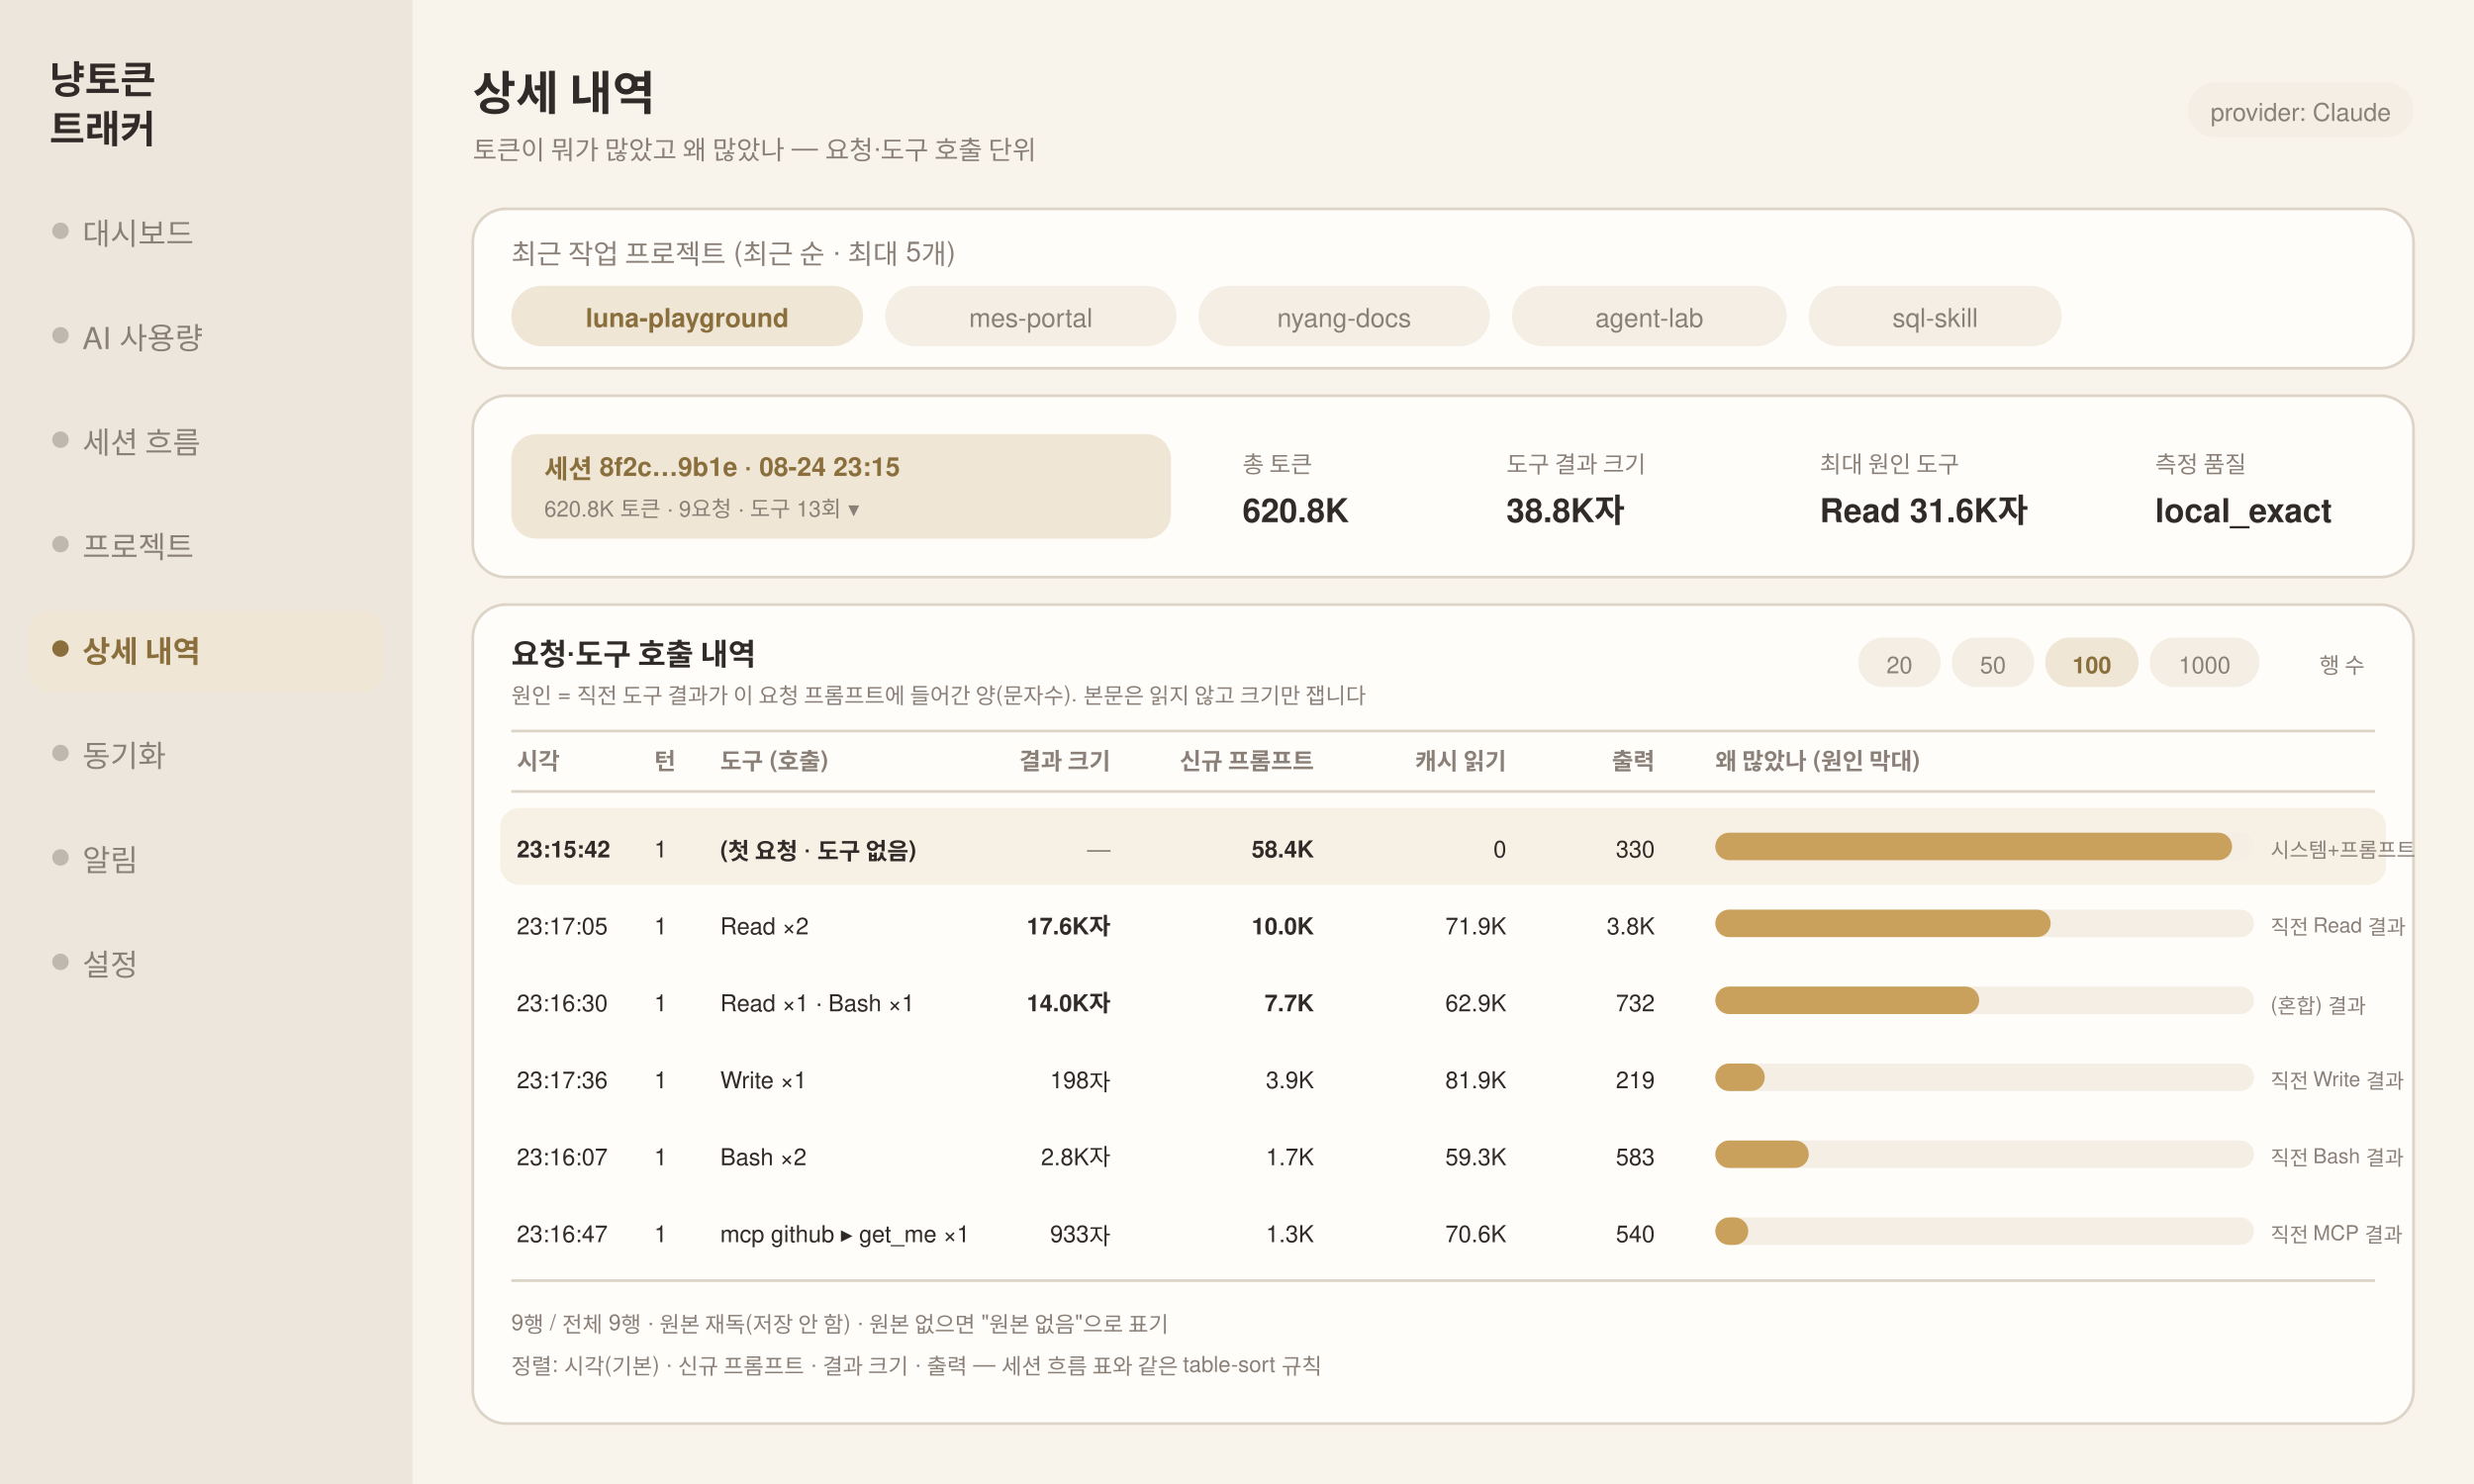
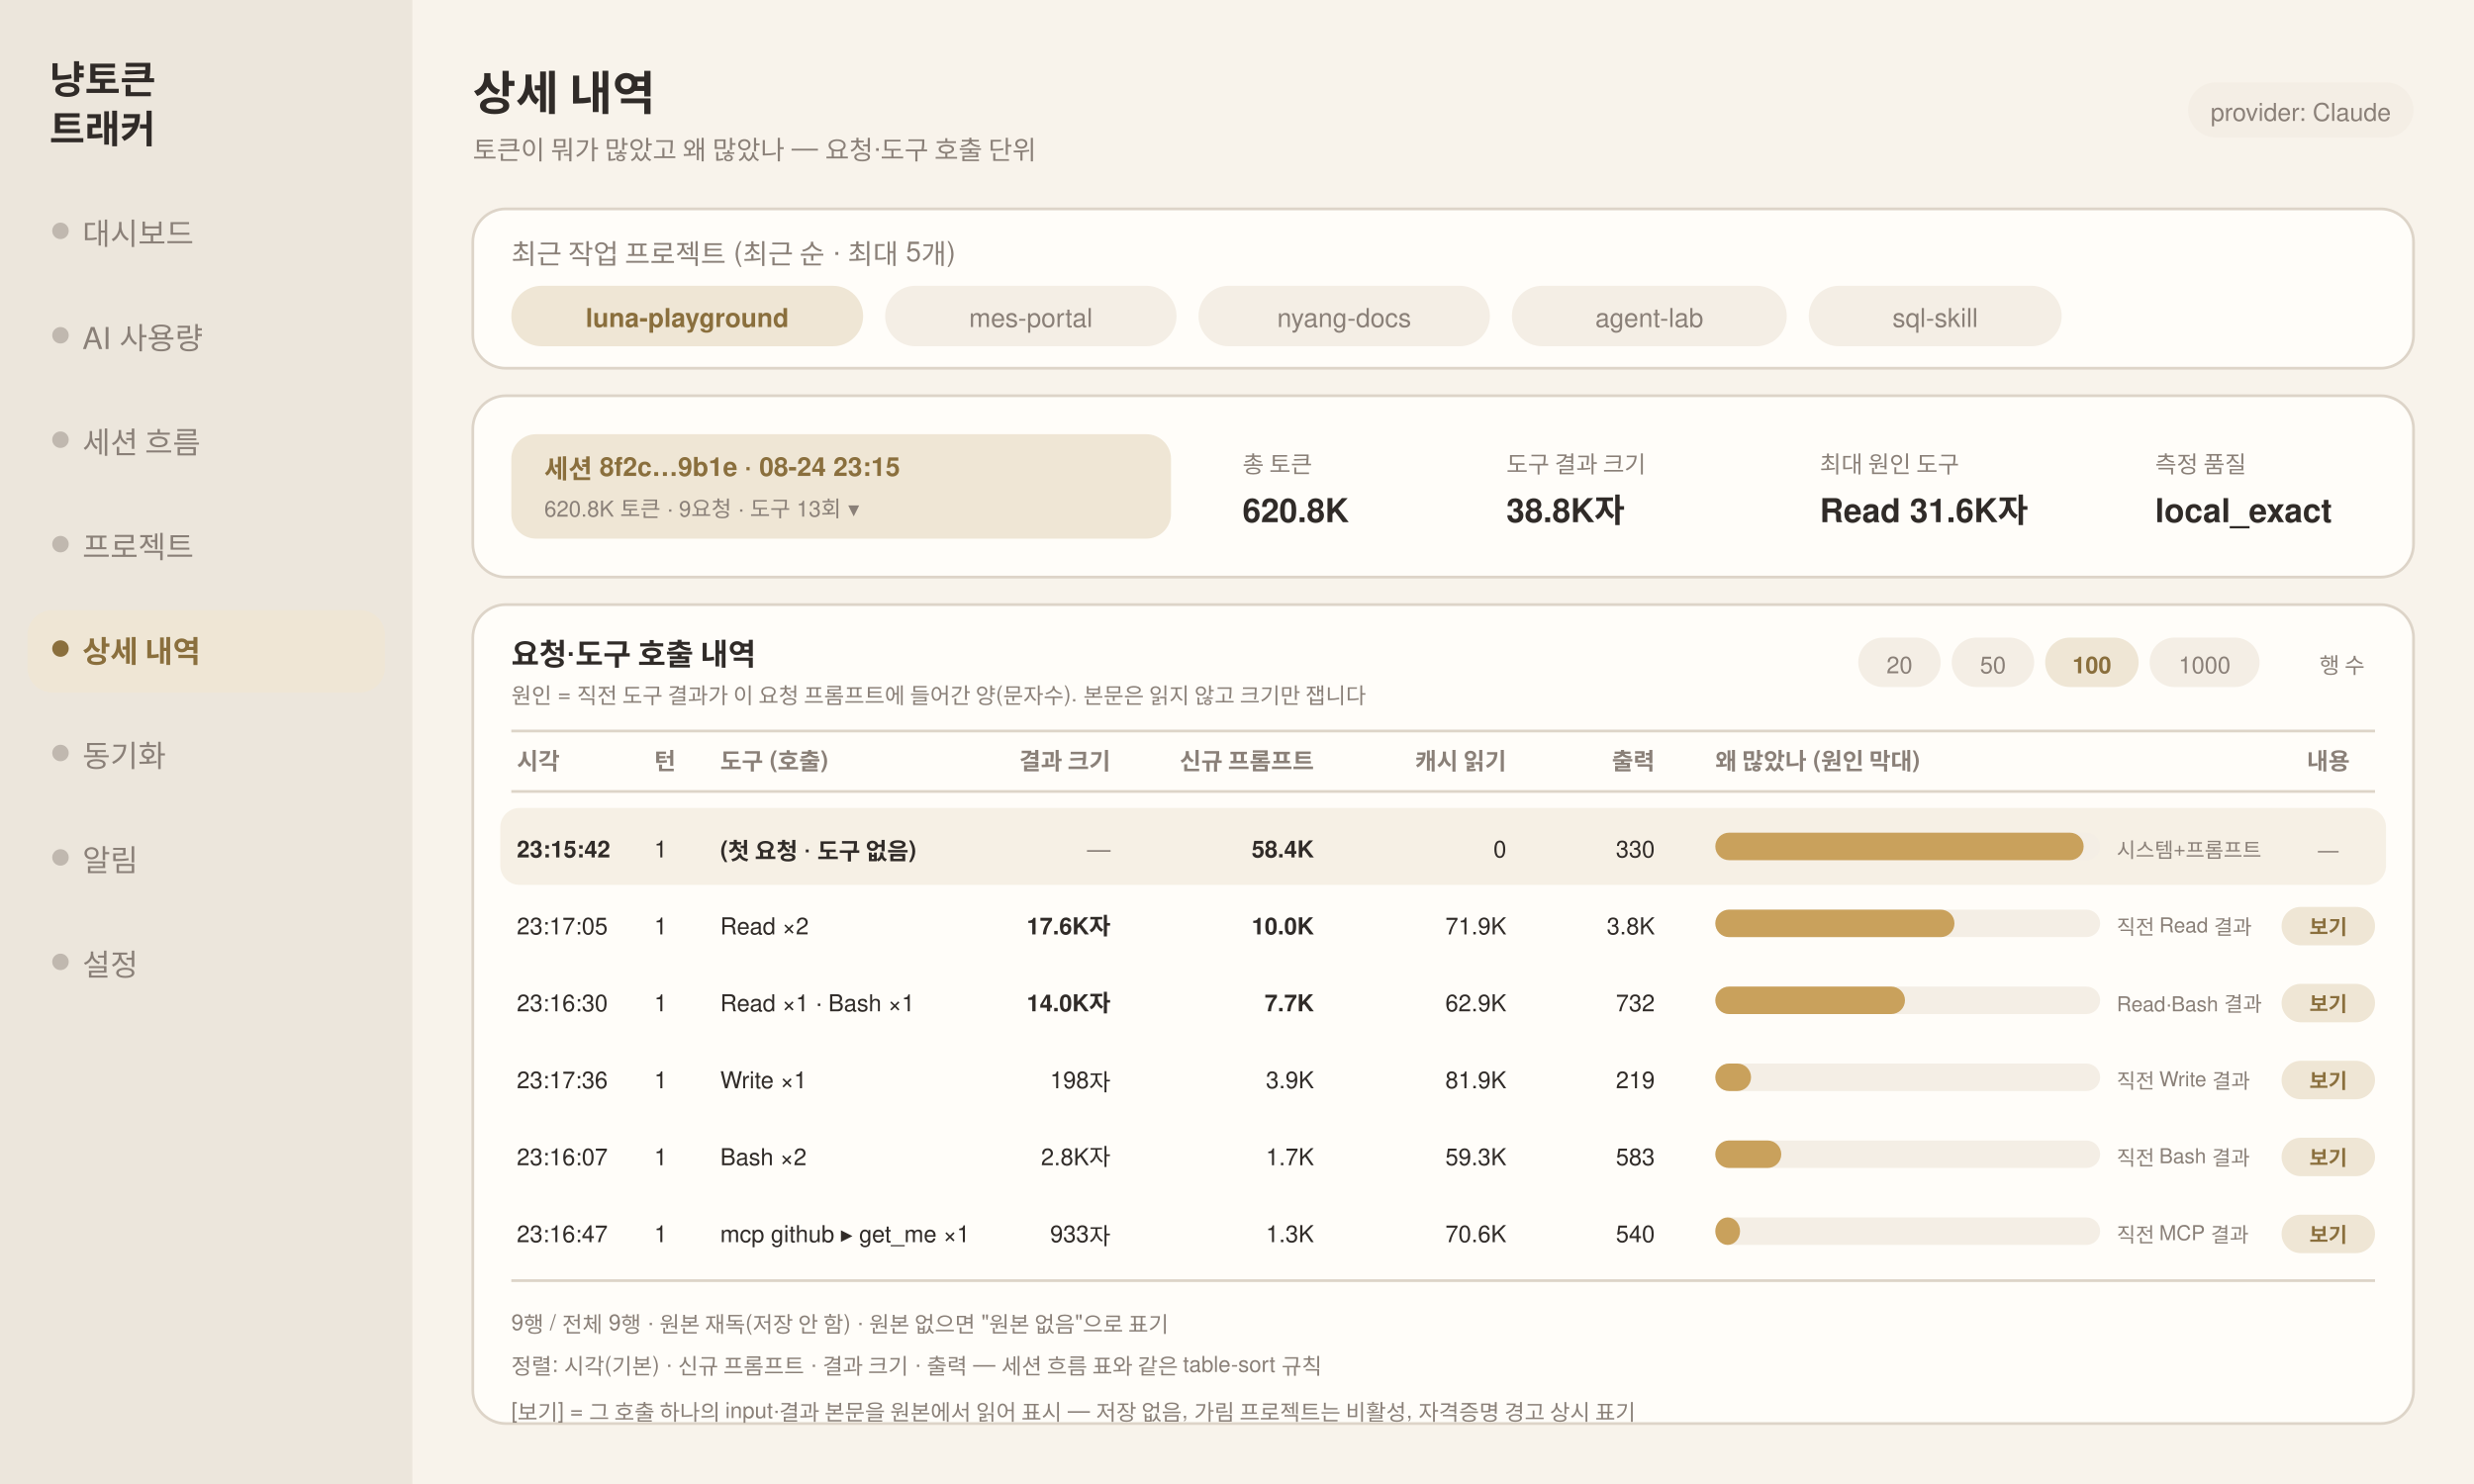
<svg xmlns="http://www.w3.org/2000/svg" viewBox="0 0 900 540" width="900" height="540" font-family="Segoe UI, Noto Sans KR, Helvetica, Arial, sans-serif" role="img" aria-label="detail 화면 와이어프레임">
  <rect x="0" y="0" width="900" height="540" rx="0" fill="#f8f3eb" />
  <rect x="0" y="0" width="150" height="540" rx="0" fill="#ece6dc" />
  <text x="18" y="34" font-size="14" fill="#302b28" font-weight="bold" text-anchor="start">냥토큰</text>
  <text x="18" y="52" font-size="14" fill="#302b28" font-weight="bold" text-anchor="start">트래커</text>
  <text x="30" y="89" font-size="11" fill="#8a8078" font-weight="normal" text-anchor="start">대시보드</text>
  <circle cx="22" cy="84" r="3" fill="#8a8078" opacity="0.45" />
  <text x="30" y="127" font-size="11" fill="#8a8078" font-weight="normal" text-anchor="start">AI 사용량</text>
  <circle cx="22" cy="122" r="3" fill="#8a8078" opacity="0.45" />
  <text x="30" y="165" font-size="11" fill="#8a8078" font-weight="normal" text-anchor="start">세션 흐름</text>
  <circle cx="22" cy="160" r="3" fill="#8a8078" opacity="0.45" />
  <text x="30" y="203" font-size="11" fill="#8a8078" font-weight="normal" text-anchor="start">프로젝트</text>
  <circle cx="22" cy="198" r="3" fill="#8a8078" opacity="0.45" />
  <rect x="10" y="222" width="130" height="30" rx="9" fill="#efe6d5" />
  <text x="30" y="241" font-size="11" fill="#8a6f3d" font-weight="bold" text-anchor="start">상세 내역</text>
  <circle cx="22" cy="236" r="3" fill="#8a6f3d" opacity="1" />
  <text x="30" y="279" font-size="11" fill="#8a8078" font-weight="normal" text-anchor="start">동기화</text>
  <circle cx="22" cy="274" r="3" fill="#8a8078" opacity="0.45" />
  <text x="30" y="317" font-size="11" fill="#8a8078" font-weight="normal" text-anchor="start">알림</text>
  <circle cx="22" cy="312" r="3" fill="#8a8078" opacity="0.45" />
  <text x="30" y="355" font-size="11" fill="#8a8078" font-weight="normal" text-anchor="start">설정</text>
  <circle cx="22" cy="350" r="3" fill="#8a8078" opacity="0.45" />
  <text x="172" y="40" font-size="17" fill="#302b28" font-weight="bold" text-anchor="start">상세 내역</text>
  <text x="172" y="58" font-size="9.5" fill="#8a8078" font-weight="normal" text-anchor="start">토큰이 뭐가 많았고 왜 많았나 — 요청·도구 호출 단위</text>
  <rect x="796" y="30" width="82" height="20" rx="10" fill="#f4eee5" />
  <text x="837" y="44" font-size="9" fill="#8a8078" font-weight="normal" text-anchor="middle">provider: Claude</text>
  <rect x="172" y="76" width="706" height="58" rx="12" fill="#fffdf9" stroke="#ddd4c8" />
  <text x="186" y="96" font-size="10" fill="#8a8078" font-weight="normal" text-anchor="start">최근 작업 프로젝트 (최근 순 · 최대 5개)</text>
  <rect x="186" y="104" width="128" height="22" rx="11" fill="#efe6d5" />
  <text x="250" y="119" font-size="9.5" fill="#8a6f3d" font-weight="bold" text-anchor="middle">luna-playground</text>
  <rect x="322" y="104" width="106" height="22" rx="11" fill="#f4eee5" />
  <text x="375" y="119" font-size="9.5" fill="#8a8078" font-weight="normal" text-anchor="middle">mes-portal</text>
  <rect x="436" y="104" width="106" height="22" rx="11" fill="#f4eee5" />
  <text x="489" y="119" font-size="9.5" fill="#8a8078" font-weight="normal" text-anchor="middle">nyang-docs</text>
  <rect x="550" y="104" width="100" height="22" rx="11" fill="#f4eee5" />
  <text x="600" y="119" font-size="9.5" fill="#8a8078" font-weight="normal" text-anchor="middle">agent-lab</text>
  <rect x="658" y="104" width="92" height="22" rx="11" fill="#f4eee5" />
  <text x="704" y="119" font-size="9.5" fill="#8a8078" font-weight="normal" text-anchor="middle">sql-skill</text>
  <rect x="172" y="144" width="706" height="66" rx="12" fill="#fffdf9" stroke="#ddd4c8" />
  <rect x="186" y="158" width="240" height="38" rx="9" fill="#efe6d5" />
  <text x="198" y="174" font-size="9.5" fill="#8a6f3d" font-weight="bold" text-anchor="start">세션 8f2c…9b1e · 08-24 23:15</text>
  <text x="198" y="188" font-size="8" fill="#8a8078" font-weight="normal" text-anchor="start">620.8K 토큰 · 9요청 · 도구 13회 ▾</text>
  <text x="452" y="172" font-size="8.5" fill="#8a8078" font-weight="normal" text-anchor="start">총 토큰</text>
  <text x="452" y="190" font-size="12" fill="#302b28" font-weight="bold" text-anchor="start">620.8K</text>
  <text x="548" y="172" font-size="8.5" fill="#8a8078" font-weight="normal" text-anchor="start">도구 결과 크기</text>
  <text x="548" y="190" font-size="12" fill="#302b28" font-weight="bold" text-anchor="start">38.8K자</text>
  <text x="662" y="172" font-size="8.5" fill="#8a8078" font-weight="normal" text-anchor="start">최대 원인 도구</text>
  <text x="662" y="190" font-size="12" fill="#302b28" font-weight="bold" text-anchor="start">Read 31.6K자</text>
  <text x="784" y="172" font-size="8.5" fill="#8a8078" font-weight="normal" text-anchor="start">측정 품질</text>
  <text x="784" y="190" font-size="12" fill="#302b28" font-weight="bold" text-anchor="start">local_exact</text>
  <rect x="172" y="220" width="706" height="298" rx="12" fill="#fffdf9" stroke="#ddd4c8" />
  <text x="186" y="242" font-size="11" fill="#302b28" font-weight="bold" text-anchor="start">요청·도구 호출 내역</text>
  <text x="186" y="256" font-size="8" fill="#8a8078" font-weight="normal" text-anchor="start">원인 = 직전 도구 결과가 이 요청 프롬프트에 들어간 양(문자수). 본문은 읽지 않고 크기만 잽니다</text>
  <rect x="676" y="232" width="30" height="18" rx="9" fill="#f4eee5" />
  <text x="691" y="245" font-size="8.5" fill="#8a8078" font-weight="normal" text-anchor="middle">20</text>
  <rect x="710" y="232" width="30" height="18" rx="9" fill="#f4eee5" />
  <text x="725" y="245" font-size="8.5" fill="#8a8078" font-weight="normal" text-anchor="middle">50</text>
  <rect x="744" y="232" width="34" height="18" rx="9" fill="#efe6d5" />
  <text x="761" y="245" font-size="8.5" fill="#8a6f3d" font-weight="bold" text-anchor="middle">100</text>
  <rect x="782" y="232" width="40" height="18" rx="9" fill="#f4eee5" />
  <text x="802" y="245" font-size="8.5" fill="#8a8078" font-weight="normal" text-anchor="middle">1000</text>
  <text x="852" y="245" font-size="8" fill="#8a8078" font-weight="normal" text-anchor="middle">행 수</text>
  <line x1="186" y1="266" x2="864" y2="266" stroke="#ddd4c8" stroke-width="1" />
  <text x="188" y="280" font-size="8.5" fill="#8a8078" font-weight="bold" text-anchor="start">시각</text>
  <text x="238" y="280" font-size="8.5" fill="#8a8078" font-weight="bold" text-anchor="start">턴</text>
  <text x="262" y="280" font-size="8.5" fill="#8a8078" font-weight="bold" text-anchor="start">도구 (호출)</text>
  <text x="404" y="280" font-size="8.5" fill="#8a8078" font-weight="bold" text-anchor="end">결과 크기</text>
  <text x="478" y="280" font-size="8.5" fill="#8a8078" font-weight="bold" text-anchor="end">신규 프롬프트</text>
  <text x="548" y="280" font-size="8.5" fill="#8a8078" font-weight="bold" text-anchor="end">캐시 읽기</text>
  <text x="602" y="280" font-size="8.5" fill="#8a8078" font-weight="bold" text-anchor="end">출력</text>
  <text x="624" y="280" font-size="8.5" fill="#8a8078" font-weight="bold" text-anchor="start">왜 많았나 (원인 막대)</text>
+   <text x="847" y="280" font-size="8.5" fill="#8a8078" font-weight="bold" text-anchor="middle">내용</text>
  <line x1="186" y1="288" x2="864" y2="288" stroke="#ddd4c8" stroke-width="1" />
  <rect x="182" y="294" width="686" height="28" rx="7" fill="#efe6d5" opacity="0.55" />
  <text x="188" y="312" font-size="8.5" fill="#302b28" font-weight="bold" text-anchor="start">23:15:42</text>
  <text x="238" y="312" font-size="8.5" fill="#302b28" font-weight="normal" text-anchor="start">1</text>
  <text x="262" y="312" font-size="8.5" fill="#302b28" font-weight="bold" text-anchor="start">(첫 요청 · 도구 없음)</text>
  <text x="404" y="312" font-size="8.5" fill="#8a8078" font-weight="normal" text-anchor="end">—</text>
  <text x="478" y="312" font-size="8.5" fill="#302b28" font-weight="bold" text-anchor="end">58.4K</text>
  <text x="548" y="312" font-size="8.5" fill="#302b28" font-weight="normal" text-anchor="end">0</text>
  <text x="602" y="312" font-size="8.5" fill="#302b28" font-weight="normal" text-anchor="end">330</text>
-   <rect x="624" y="303" width="196" height="10" rx="5" fill="#f4eee5" />
-   <rect x="624" y="303" width="188" height="10" rx="5" fill="#c9a15c" />
-   <text x="826" y="312" font-size="7.5" fill="#8a8078" font-weight="normal" text-anchor="start">시스템+프롬프트</text>
+   <rect x="624" y="303" width="140" height="10" rx="5" fill="#f4eee5" />
+   <rect x="624" y="303" width="134" height="10" rx="5" fill="#c9a15c" />
+   <text x="770" y="312" font-size="7.5" fill="#8a8078" font-weight="normal" text-anchor="start">시스템+프롬프트</text>
+   <text x="847" y="312" font-size="7.5" fill="#8a8078" font-weight="normal" text-anchor="middle">—</text>
  <text x="188" y="340" font-size="8.5" fill="#302b28" font-weight="normal" text-anchor="start">23:17:05</text>
  <text x="238" y="340" font-size="8.5" fill="#302b28" font-weight="normal" text-anchor="start">1</text>
  <text x="262" y="340" font-size="8.5" fill="#302b28" font-weight="normal" text-anchor="start">Read ×2</text>
  <text x="404" y="340" font-size="8.5" fill="#302b28" font-weight="bold" text-anchor="end">17.6K자</text>
  <text x="478" y="340" font-size="8.5" fill="#302b28" font-weight="bold" text-anchor="end">10.0K</text>
  <text x="548" y="340" font-size="8.5" fill="#302b28" font-weight="normal" text-anchor="end">71.9K</text>
  <text x="602" y="340" font-size="8.5" fill="#302b28" font-weight="normal" text-anchor="end">3.8K</text>
-   <rect x="624" y="331" width="196" height="10" rx="5" fill="#f4eee5" />
-   <rect x="624" y="331" width="122" height="10" rx="5" fill="#c9a15c" />
-   <text x="826" y="340" font-size="7.5" fill="#8a8078" font-weight="normal" text-anchor="start">직전 Read 결과</text>
+   <rect x="624" y="331" width="140" height="10" rx="5" fill="#f4eee5" />
+   <rect x="624" y="331" width="87" height="10" rx="5" fill="#c9a15c" />
+   <text x="770" y="340" font-size="7.5" fill="#8a8078" font-weight="normal" text-anchor="start">직전 Read 결과</text>
+   <rect x="830" y="330" width="34" height="14" rx="7" fill="#efe6d5" />
+   <text x="847" y="340" font-size="7.5" fill="#8a6f3d" font-weight="bold" text-anchor="middle">보기</text>
  <text x="188" y="368" font-size="8.5" fill="#302b28" font-weight="normal" text-anchor="start">23:16:30</text>
  <text x="238" y="368" font-size="8.5" fill="#302b28" font-weight="normal" text-anchor="start">1</text>
  <text x="262" y="368" font-size="8.5" fill="#302b28" font-weight="normal" text-anchor="start">Read ×1 · Bash ×1</text>
  <text x="404" y="368" font-size="8.5" fill="#302b28" font-weight="bold" text-anchor="end">14.0K자</text>
  <text x="478" y="368" font-size="8.5" fill="#302b28" font-weight="bold" text-anchor="end">7.7K</text>
  <text x="548" y="368" font-size="8.5" fill="#302b28" font-weight="normal" text-anchor="end">62.9K</text>
  <text x="602" y="368" font-size="8.5" fill="#302b28" font-weight="normal" text-anchor="end">732</text>
-   <rect x="624" y="359" width="196" height="10" rx="5" fill="#f4eee5" />
-   <rect x="624" y="359" width="96" height="10" rx="5" fill="#c9a15c" />
-   <text x="826" y="368" font-size="7.5" fill="#8a8078" font-weight="normal" text-anchor="start">(혼합) 결과</text>
+   <rect x="624" y="359" width="140" height="10" rx="5" fill="#f4eee5" />
+   <rect x="624" y="359" width="69" height="10" rx="5" fill="#c9a15c" />
+   <text x="770" y="368" font-size="7.5" fill="#8a8078" font-weight="normal" text-anchor="start">Read·Bash 결과</text>
+   <rect x="830" y="358" width="34" height="14" rx="7" fill="#efe6d5" />
+   <text x="847" y="368" font-size="7.5" fill="#8a6f3d" font-weight="bold" text-anchor="middle">보기</text>
  <text x="188" y="396" font-size="8.5" fill="#302b28" font-weight="normal" text-anchor="start">23:17:36</text>
  <text x="238" y="396" font-size="8.5" fill="#302b28" font-weight="normal" text-anchor="start">1</text>
  <text x="262" y="396" font-size="8.5" fill="#302b28" font-weight="normal" text-anchor="start">Write ×1</text>
  <text x="404" y="396" font-size="8.5" fill="#302b28" font-weight="normal" text-anchor="end">198자</text>
  <text x="478" y="396" font-size="8.5" fill="#302b28" font-weight="normal" text-anchor="end">3.9K</text>
  <text x="548" y="396" font-size="8.5" fill="#302b28" font-weight="normal" text-anchor="end">81.9K</text>
  <text x="602" y="396" font-size="8.5" fill="#302b28" font-weight="normal" text-anchor="end">219</text>
-   <rect x="624" y="387" width="196" height="10" rx="5" fill="#f4eee5" />
-   <rect x="624" y="387" width="18" height="10" rx="5" fill="#c9a15c" />
-   <text x="826" y="396" font-size="7.5" fill="#8a8078" font-weight="normal" text-anchor="start">직전 Write 결과</text>
+   <rect x="624" y="387" width="140" height="10" rx="5" fill="#f4eee5" />
+   <rect x="624" y="387" width="13" height="10" rx="5" fill="#c9a15c" />
+   <text x="770" y="396" font-size="7.5" fill="#8a8078" font-weight="normal" text-anchor="start">직전 Write 결과</text>
+   <rect x="830" y="386" width="34" height="14" rx="7" fill="#efe6d5" />
+   <text x="847" y="396" font-size="7.5" fill="#8a6f3d" font-weight="bold" text-anchor="middle">보기</text>
  <text x="188" y="424" font-size="8.5" fill="#302b28" font-weight="normal" text-anchor="start">23:16:07</text>
  <text x="238" y="424" font-size="8.5" fill="#302b28" font-weight="normal" text-anchor="start">1</text>
  <text x="262" y="424" font-size="8.5" fill="#302b28" font-weight="normal" text-anchor="start">Bash ×2</text>
  <text x="404" y="424" font-size="8.5" fill="#302b28" font-weight="normal" text-anchor="end">2.8K자</text>
  <text x="478" y="424" font-size="8.5" fill="#302b28" font-weight="normal" text-anchor="end">1.7K</text>
  <text x="548" y="424" font-size="8.5" fill="#302b28" font-weight="normal" text-anchor="end">59.3K</text>
  <text x="602" y="424" font-size="8.5" fill="#302b28" font-weight="normal" text-anchor="end">583</text>
-   <rect x="624" y="415" width="196" height="10" rx="5" fill="#f4eee5" />
-   <rect x="624" y="415" width="34" height="10" rx="5" fill="#c9a15c" />
-   <text x="826" y="424" font-size="7.5" fill="#8a8078" font-weight="normal" text-anchor="start">직전 Bash 결과</text>
+   <rect x="624" y="415" width="140" height="10" rx="5" fill="#f4eee5" />
+   <rect x="624" y="415" width="24" height="10" rx="5" fill="#c9a15c" />
+   <text x="770" y="424" font-size="7.5" fill="#8a8078" font-weight="normal" text-anchor="start">직전 Bash 결과</text>
+   <rect x="830" y="414" width="34" height="14" rx="7" fill="#efe6d5" />
+   <text x="847" y="424" font-size="7.5" fill="#8a6f3d" font-weight="bold" text-anchor="middle">보기</text>
  <text x="188" y="452" font-size="8.5" fill="#302b28" font-weight="normal" text-anchor="start">23:16:47</text>
  <text x="238" y="452" font-size="8.5" fill="#302b28" font-weight="normal" text-anchor="start">1</text>
  <text x="262" y="452" font-size="8.5" fill="#302b28" font-weight="normal" text-anchor="start">mcp github ▸ get_me ×1</text>
  <text x="404" y="452" font-size="8.5" fill="#302b28" font-weight="normal" text-anchor="end">933자</text>
  <text x="478" y="452" font-size="8.5" fill="#302b28" font-weight="normal" text-anchor="end">1.3K</text>
  <text x="548" y="452" font-size="8.5" fill="#302b28" font-weight="normal" text-anchor="end">70.6K</text>
  <text x="602" y="452" font-size="8.5" fill="#302b28" font-weight="normal" text-anchor="end">540</text>
-   <rect x="624" y="443" width="196" height="10" rx="5" fill="#f4eee5" />
-   <rect x="624" y="443" width="12" height="10" rx="5" fill="#c9a15c" />
-   <text x="826" y="452" font-size="7.5" fill="#8a8078" font-weight="normal" text-anchor="start">직전 MCP 결과</text>
+   <rect x="624" y="443" width="140" height="10" rx="5" fill="#f4eee5" />
+   <rect x="624" y="443" width="9" height="10" rx="5" fill="#c9a15c" />
+   <text x="770" y="452" font-size="7.5" fill="#8a8078" font-weight="normal" text-anchor="start">직전 MCP 결과</text>
+   <rect x="830" y="442" width="34" height="14" rx="7" fill="#efe6d5" />
+   <text x="847" y="452" font-size="7.5" fill="#8a6f3d" font-weight="bold" text-anchor="middle">보기</text>
  <line x1="186" y1="466" x2="864" y2="466" stroke="#ddd4c8" stroke-width="1" />
  <text x="186" y="484" font-size="8" fill="#8a8078" font-weight="normal" text-anchor="start">9행 / 전체 9행 · 원본 재독(저장 안 함) · 원본 없으면 "원본 없음"으로 표기</text>
  <text x="186" y="500" font-size="8" fill="#8a8078" font-weight="normal" text-anchor="start">정렬: 시각(기본) · 신규 프롬프트 · 결과 크기 · 출력 — 세션 흐름 표와 같은 table-sort 규칙</text>
+   <text x="186" y="516" font-size="8" fill="#8a8078" font-weight="normal" text-anchor="start">[보기] = 그 호출 하나의 input·결과 본문을 원본에서 읽어 표시 — 저장 없음, 가림 프로젝트는 비활성, 자격증명 경고 상시 표기</text>
</svg>
